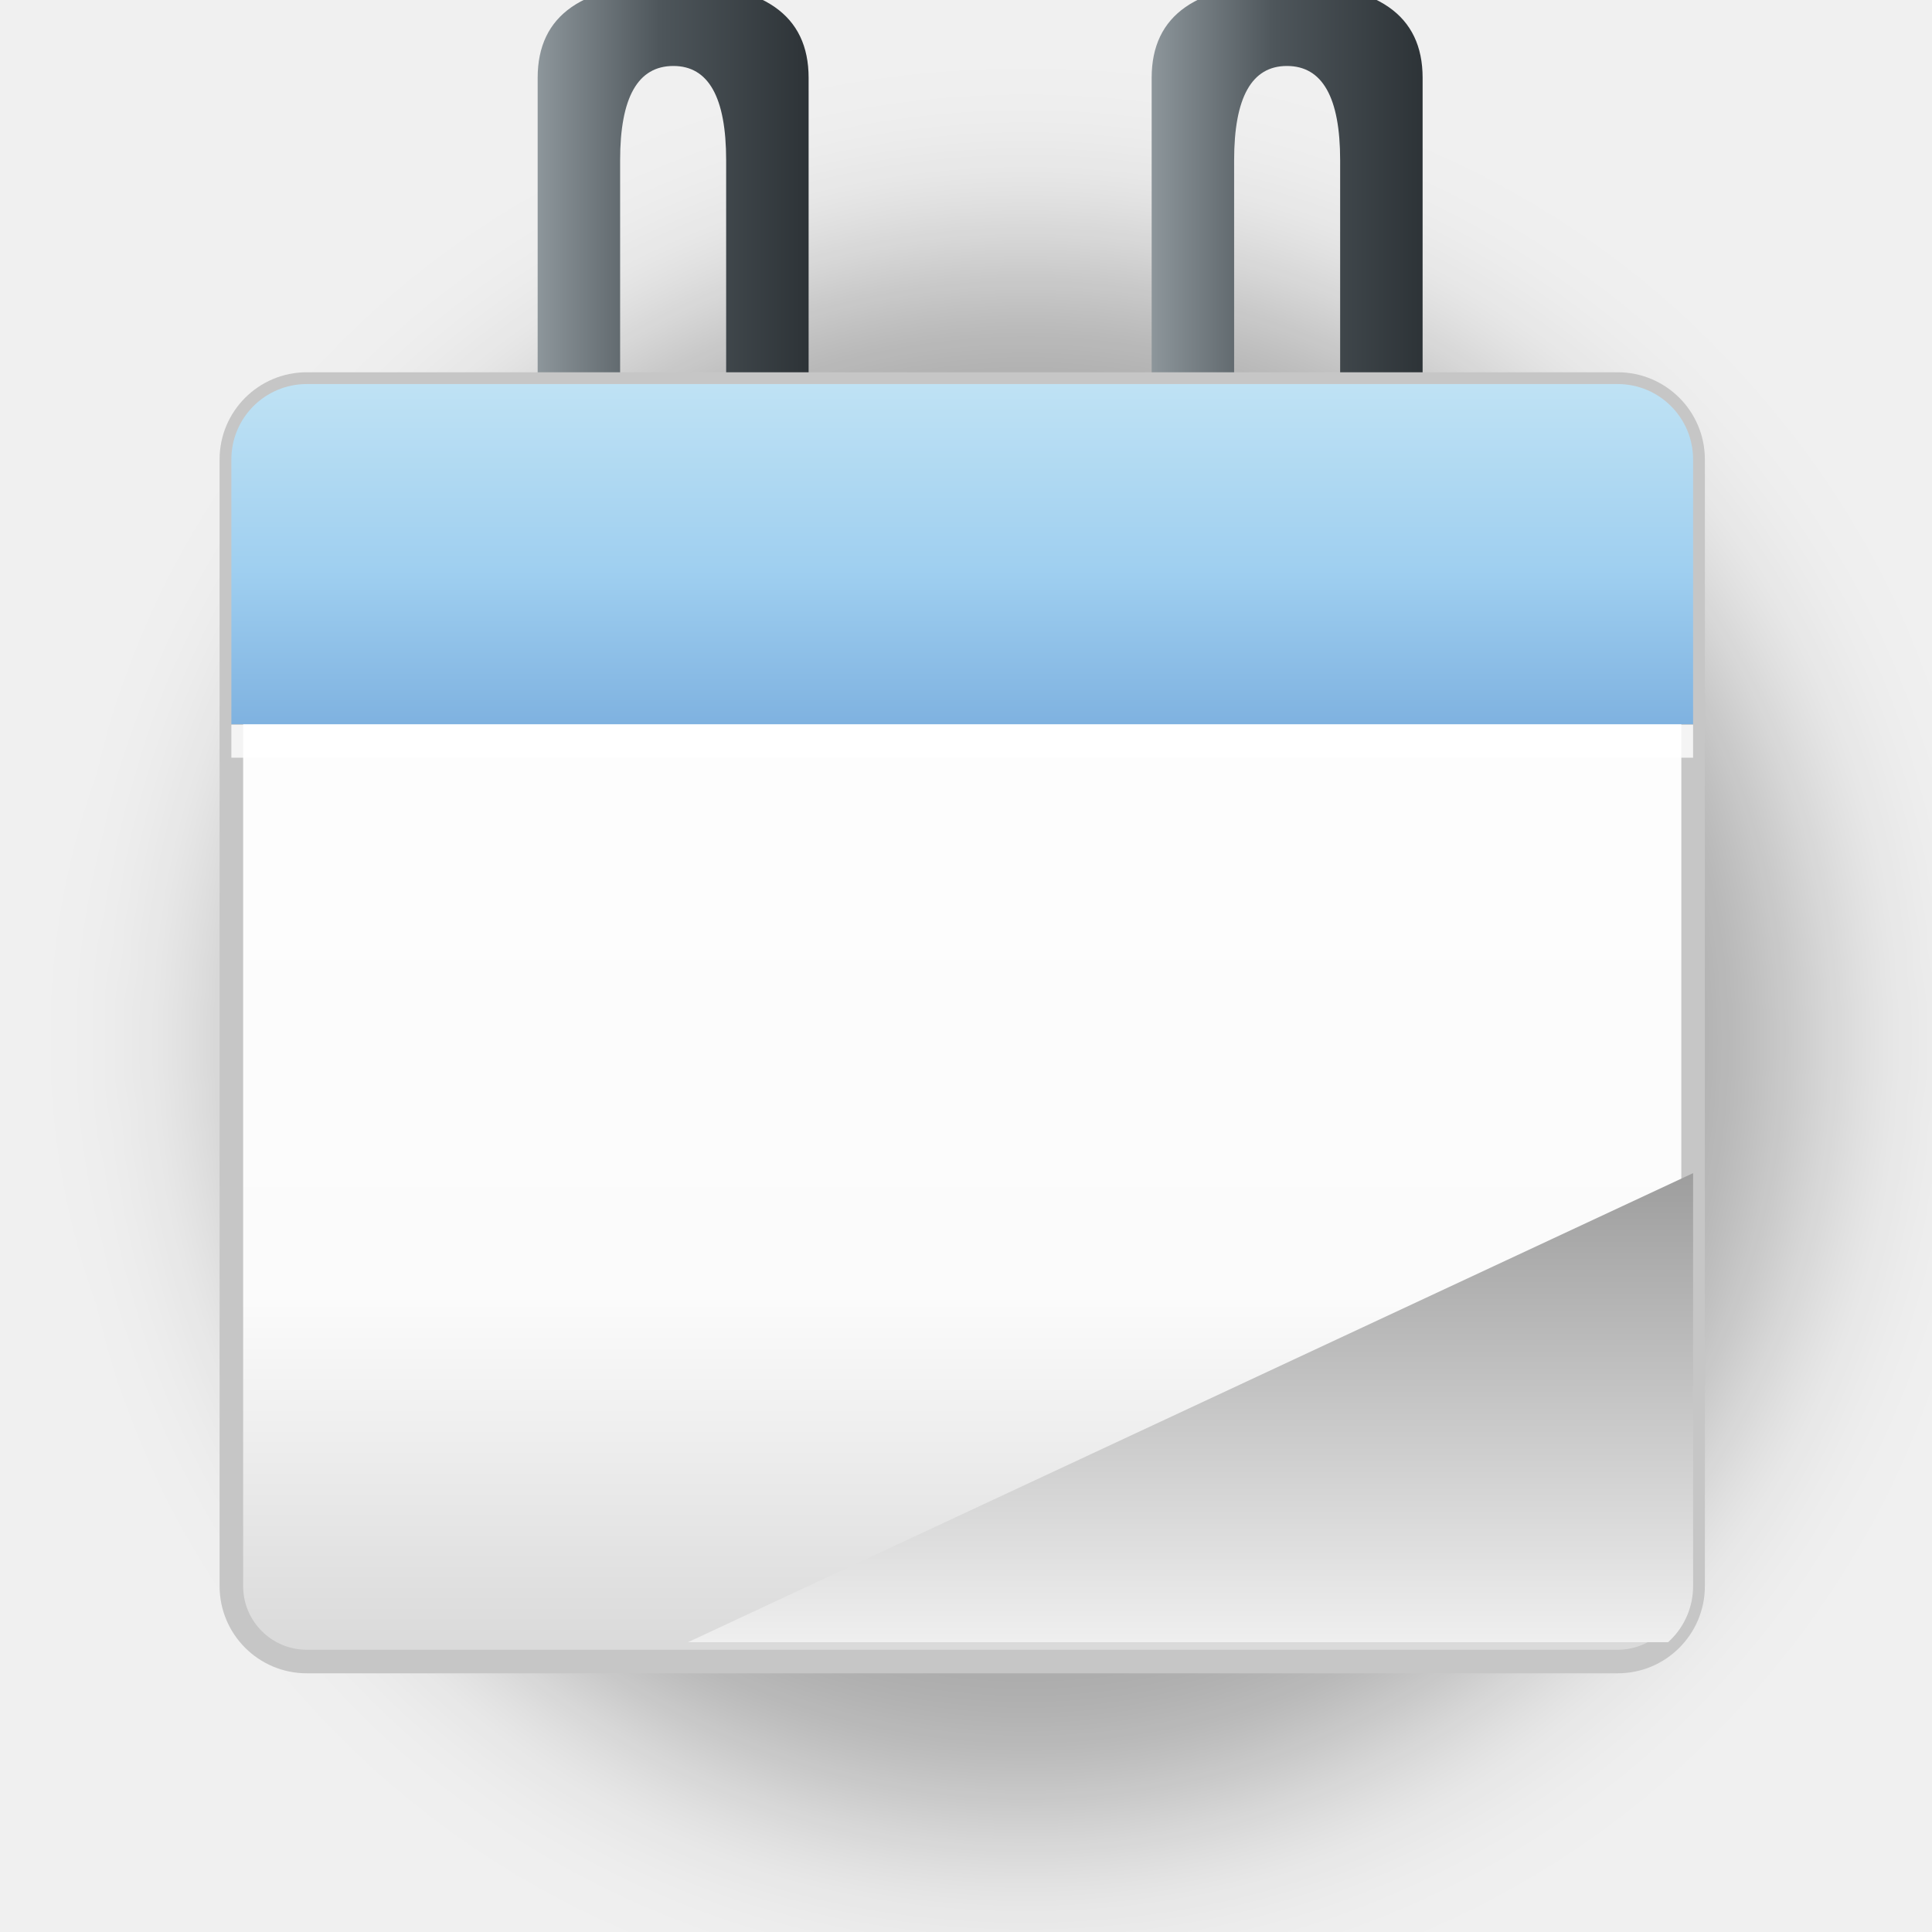
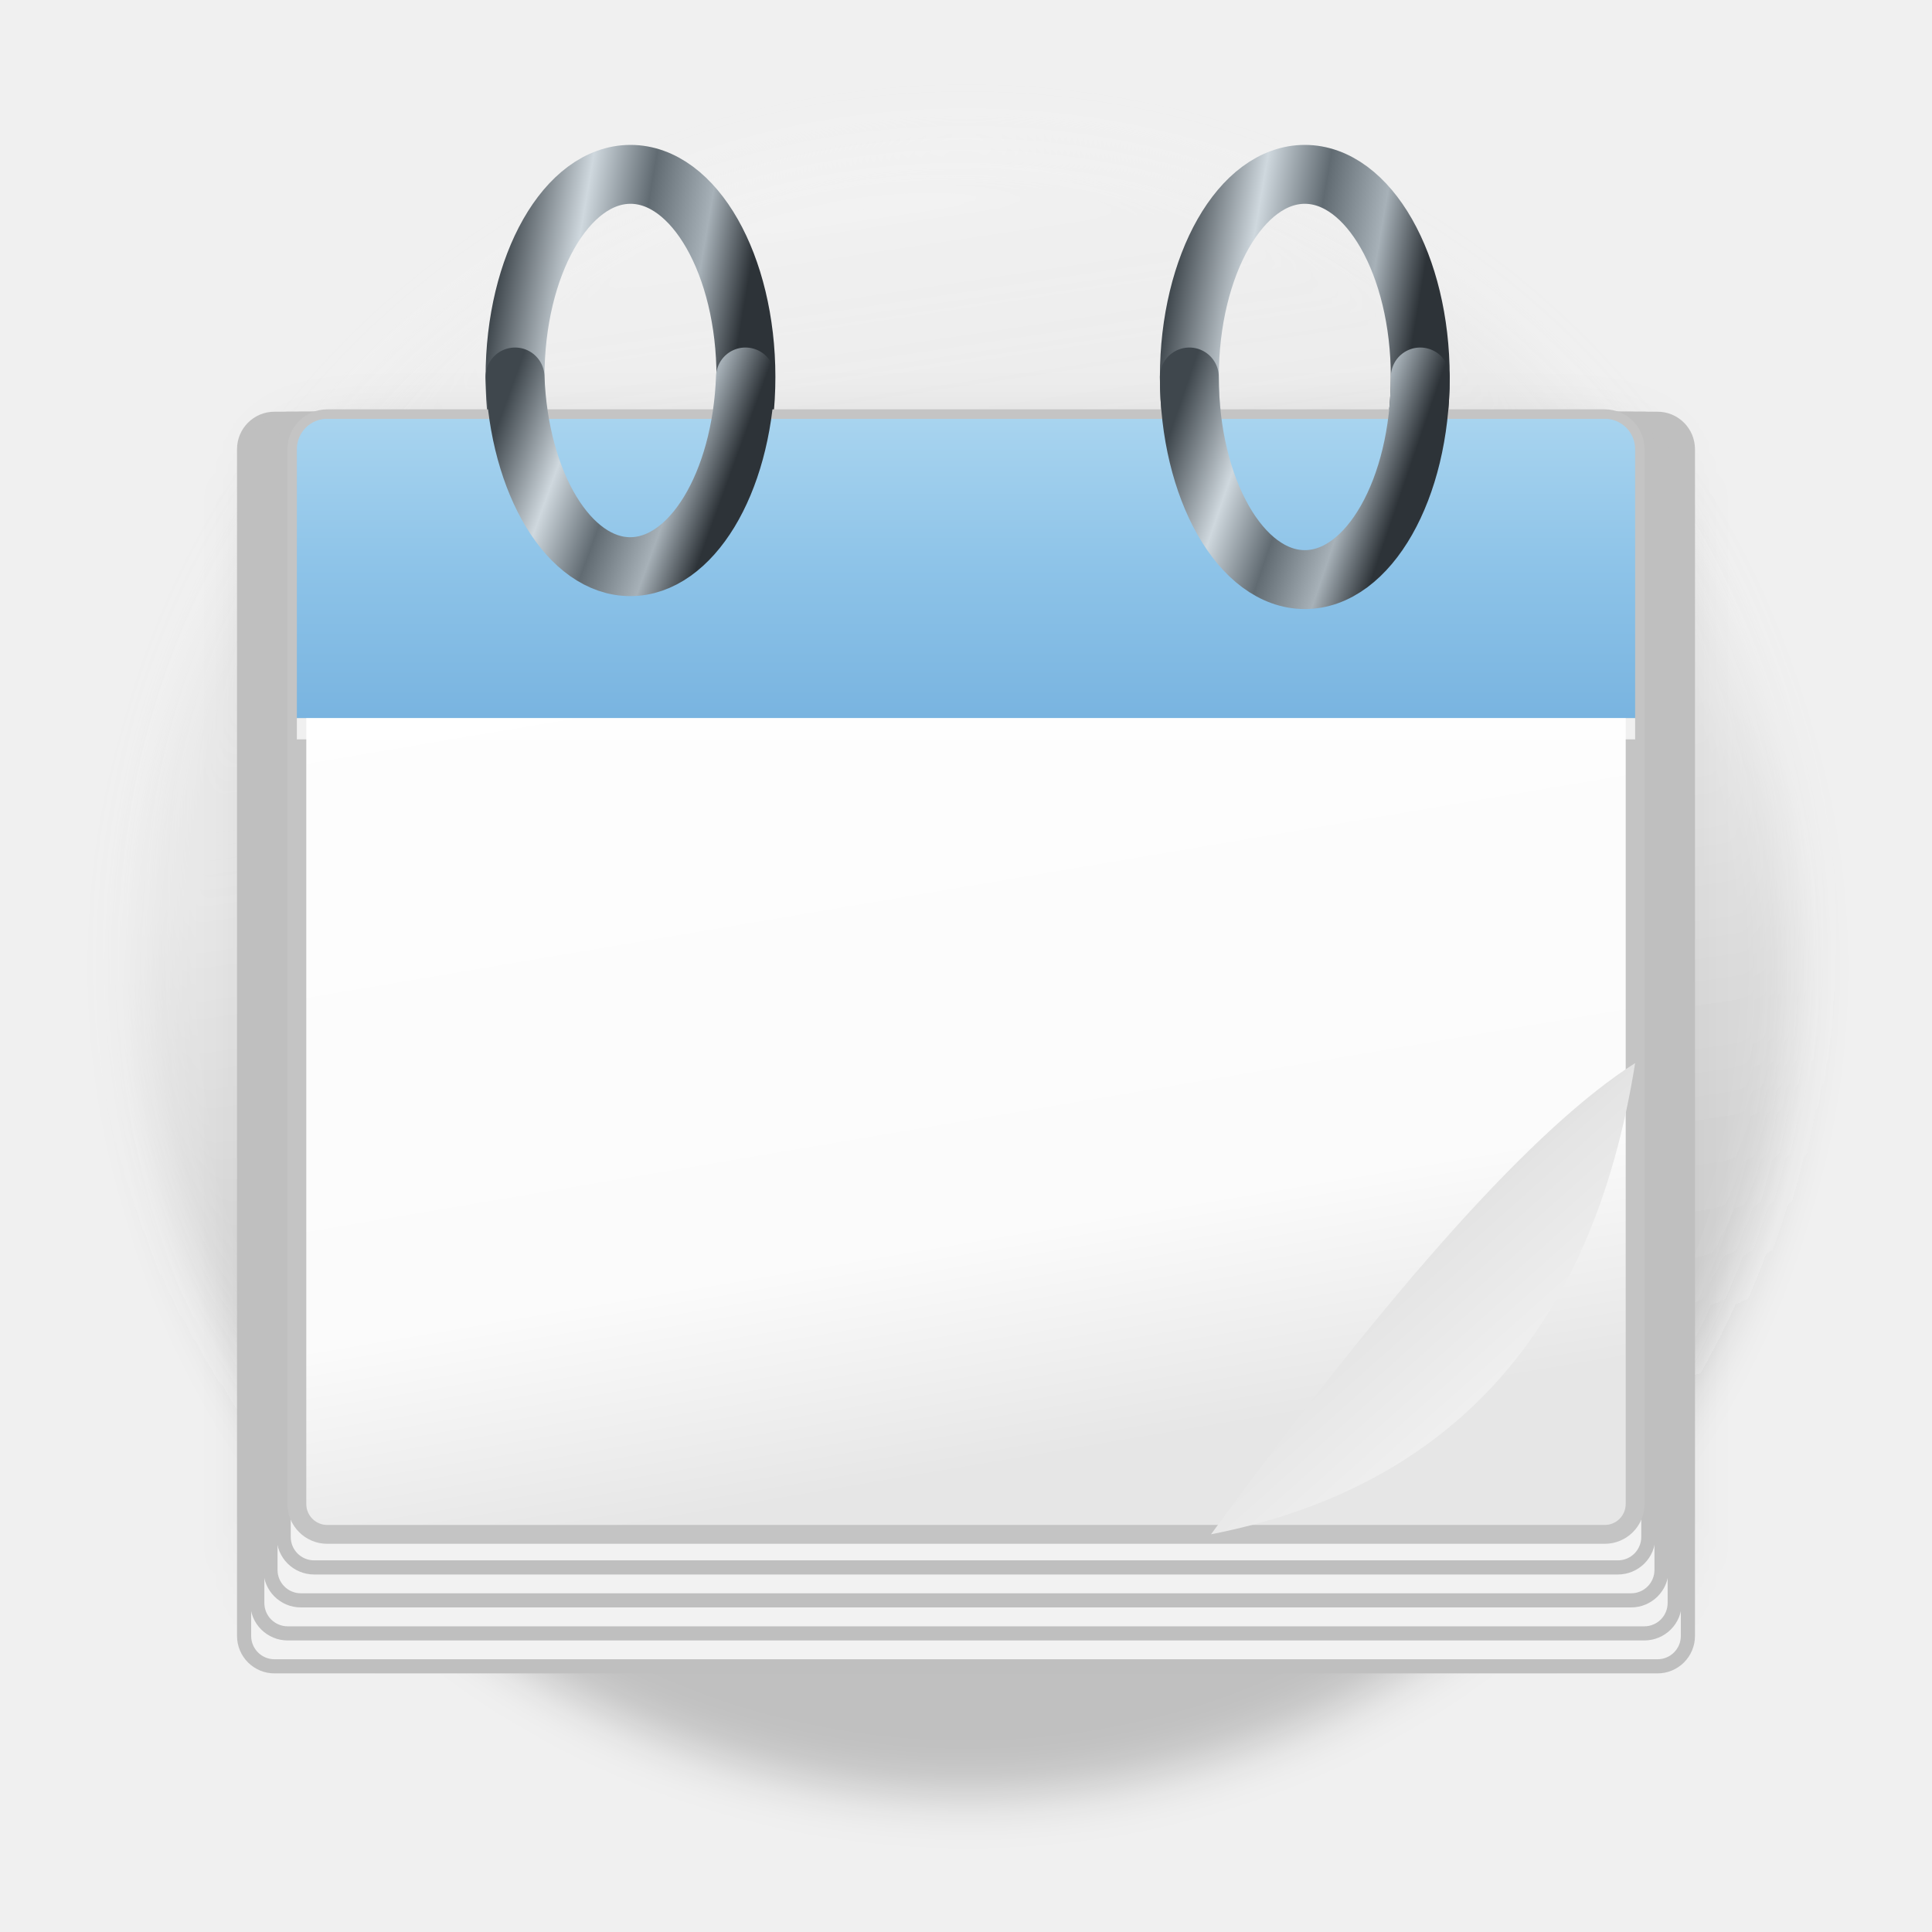
<svg xmlns="http://www.w3.org/2000/svg" width="41" height="41" viewBox="0 0 41 41">
  <defs>
-     <linearGradient id="page" x1="0" y1="0" x2="0" y2="1">
+     <linearGradient id="disc" x1="0" y1="0" x2="0.15" y2="1">
+       <stop offset="0" stop-color="#ffffff" stop-opacity="0.420" />
+       <stop offset="0.45" stop-color="#c8c8c8" stop-opacity="0.200" />
+       <stop offset="1" stop-color="#000000" stop-opacity="0.200" />
+     </linearGradient>
+     <linearGradient id="page" x1="0" y1="0" x2="0.2" y2="1">
      <stop offset="0" stop-color="#ffffff" />
-       <stop offset="0.72" stop-color="#fbfbfb" />
-       <stop offset="1" stop-color="#d9d9d9" />
+       <stop offset="0.8" stop-color="#fbfbfb" />
+       <stop offset="1" stop-color="#e6e6e6" />
    </linearGradient>
    <linearGradient id="head" x1="0" y1="0" x2="0" y2="1">
-       <stop offset="0" stop-color="#bfe2f4" />
-       <stop offset="0.55" stop-color="#9fcff0" />
-       <stop offset="1" stop-color="#7fb2e0" />
+       <stop offset="0" stop-color="#a8d4ef" />
+       <stop offset="0.5" stop-color="#8dc3e8" />
+       <stop offset="1" stop-color="#79b4e0" />
    </linearGradient>
-     <linearGradient id="wire" x1="0" y1="0" x2="1" y2="0">
-       <stop offset="0" stop-color="#8d969b" />
-       <stop offset="0.45" stop-color="#4e565b" />
-       <stop offset="1" stop-color="#2d3337" />
+     <linearGradient id="wire" x1="0" y1="0" x2="1" y2="0.3">
+       <stop offset="0" stop-color="#3f474d" />
+       <stop offset="0.3" stop-color="#cfd8de" />
+       <stop offset="0.55" stop-color="#616b72" />
+       <stop offset="0.8" stop-color="#a7b1b8" />
+       <stop offset="1" stop-color="#2d3338" />
    </linearGradient>
-     <linearGradient id="curl" x1="0" y1="0" x2="0" y2="1">
-       <stop offset="0" stop-color="#9c9c9c" />
-       <stop offset="1" stop-color="#efefef" />
+     <linearGradient id="curl" x1="0.1" y1="0" x2="0.9" y2="1">
+       <stop offset="0" stop-color="#b4b4b4" />
+       <stop offset="0.45" stop-color="#e4e4e4" />
+       <stop offset="1" stop-color="#fdfdfd" />
    </linearGradient>
    <clipPath id="sheet">
-       <rect x="4.91" y="8.15" width="31.02" height="27.11" rx="1.60" />
+       <path d="M6.945,8.887 L34.055,8.887 A0.645,0.645 0 0 1 34.700,9.532 L34.700,31.918 A0.645,0.645 0 0 1 34.055,32.562 L6.945,32.562 A0.645,0.645 0 0 1 6.300,31.918 L6.300,9.532 A0.645,0.645 0 0 1 6.945,8.887 Z" />
    </clipPath>
-     <filter id="soft" x="-40%" y="-40%" width="180%" height="180%">
-       <feGaussianBlur stdDeviation="1.95" />
+     <filter id="soft" x="-30%" y="-30%" width="160%" height="170%">
+       <feGaussianBlur stdDeviation="0.90" />
+     </filter>
+     <filter id="dsoft" x="-20%" y="-20%" width="140%" height="140%">
+       <feGaussianBlur stdDeviation="0.55" />
    </filter>
  </defs>
-   <circle cx="21.77" cy="22.07" r="16.45" fill="#000000" fill-opacity="0.30" filter="url(#soft)" />
-   <path d="M11.41,1.65 Q11.41,-0.35 14.29,-0.35 Q17.16,-0.35 17.16,1.65 L17.16,11.15 L15.41,11.15 L15.41,3.40 Q15.41,1.40 14.29,1.40 Q13.16,1.40 13.16,3.40 L13.16,11.15 L11.41,11.15 Z" fill="url(#wire)" />
-   <path d="M24.44,1.65 Q24.44,-0.35 27.31,-0.35 Q30.19,-0.35 30.19,1.65 L30.19,11.15 L28.44,11.15 L28.44,3.40 Q28.44,1.40 27.31,1.40 Q26.19,1.40 26.19,3.40 L26.19,11.15 L24.44,11.15 Z" fill="url(#wire)" />
-   <rect x="4.91" y="8.15" width="31.02" height="27.11" rx="1.60" fill="url(#page)" stroke="#c6c6c6" stroke-width="0.5" />
+   <circle cx="20.54" cy="20.55" r="17.54" fill="url(#disc)" filter="url(#dsoft)" />
+   <ellipse cx="13.38" cy="8.00" rx="2.45" ry="4.30" fill="none" stroke="url(#wire)" stroke-width="1.25" />
+   <ellipse cx="27.69" cy="8.00" rx="2.45" ry="4.30" fill="none" stroke="url(#wire)" stroke-width="1.25" />
+   <path d="M6.945,8.887 L34.055,8.887 A0.645,0.645 0 0 1 34.700,9.532 L34.700,31.918 A0.645,0.645 0 0 1 34.055,32.562 L6.945,32.562 A0.645,0.645 0 0 1 6.300,31.918 L6.300,9.532 A0.645,0.645 0 0 1 6.945,8.887 Z" fill="#000000" fill-opacity="0.320" filter="url(#soft)" transform="translate(0,1.00)" />
+   <path d="M5.825,8.887 L35.175,8.887 A0.645,0.645 0 0 1 35.820,9.532 L35.820,34.717 A0.645,0.645 0 0 1 35.175,35.362 L5.825,35.362 A0.645,0.645 0 0 1 5.180,34.717 L5.180,9.532 A0.645,0.645 0 0 1 5.825,8.887 Z" fill="#f2f2f2" stroke="#bfbfbf" stroke-width="0.3" />
+   <path d="M6.105,8.887 L34.895,8.887 A0.645,0.645 0 0 1 35.540,9.532 L35.540,34.017 A0.645,0.645 0 0 1 34.895,34.663 L6.105,34.663 A0.645,0.645 0 0 1 5.460,34.017 L5.460,9.532 A0.645,0.645 0 0 1 6.105,8.887 Z" fill="#f2f2f2" stroke="#bfbfbf" stroke-width="0.3" />
+   <path d="M6.385,8.887 L34.615,8.887 A0.645,0.645 0 0 1 35.260,9.532 L35.260,33.317 A0.645,0.645 0 0 1 34.615,33.962 L6.385,33.962 A0.645,0.645 0 0 1 5.740,33.317 L5.740,9.532 A0.645,0.645 0 0 1 6.385,8.887 Z" fill="#f2f2f2" stroke="#bfbfbf" stroke-width="0.3" />
+   <path d="M6.665,8.887 L34.335,8.887 A0.645,0.645 0 0 1 34.980,9.532 L34.980,32.617 A0.645,0.645 0 0 1 34.335,33.263 L6.665,33.263 A0.645,0.645 0 0 1 6.020,32.617 L6.020,9.532 A0.645,0.645 0 0 1 6.665,8.887 Z" fill="#f2f2f2" stroke="#bfbfbf" stroke-width="0.3" />
+   <path d="M6.945,8.887 L34.055,8.887 A0.645,0.645 0 0 1 34.700,9.532 L34.700,31.918 A0.645,0.645 0 0 1 34.055,32.562 L6.945,32.562 A0.645,0.645 0 0 1 6.300,31.918 L6.300,9.532 A0.645,0.645 0 0 1 6.945,8.887 Z" fill="url(#page)" stroke="#c4c4c4" stroke-width="0.4" />
  <g clip-path="url(#sheet)">
-     <rect x="4.91" y="8.15" width="31.02" height="7.22" fill="url(#head)" />
-     <rect x="4.91" y="15.38" width="31.02" height="0.7" fill="#ffffff" fill-opacity="0.8" />
-     <path d="M36.35,34.85 L14.60,34.85 Q30.91,27.24 36.35,24.70 Z" fill="url(#curl)" />
+     <rect x="6.30" y="8.89" width="28.40" height="6.35" fill="url(#head)" />
+     <rect x="6.30" y="15.24" width="28.40" height="0.45" fill="#ffffff" fill-opacity="0.75" />
  </g>
+   <path d="M34.70,22.56 Q33.35,31.06 25.70,32.56 Q31.55,24.56 34.70,22.56 Z" fill="url(#curl)" />
+   <path d="M10.93,8.00 A2.45,4.30 0 0 0 15.82,8.00" fill="none" stroke="url(#wire)" stroke-width="1.25" stroke-linecap="round" />
+   <path d="M25.24,8.00 A2.45,4.30 0 0 0 30.14,8.00" fill="none" stroke="url(#wire)" stroke-width="1.25" stroke-linecap="round" />
</svg>
